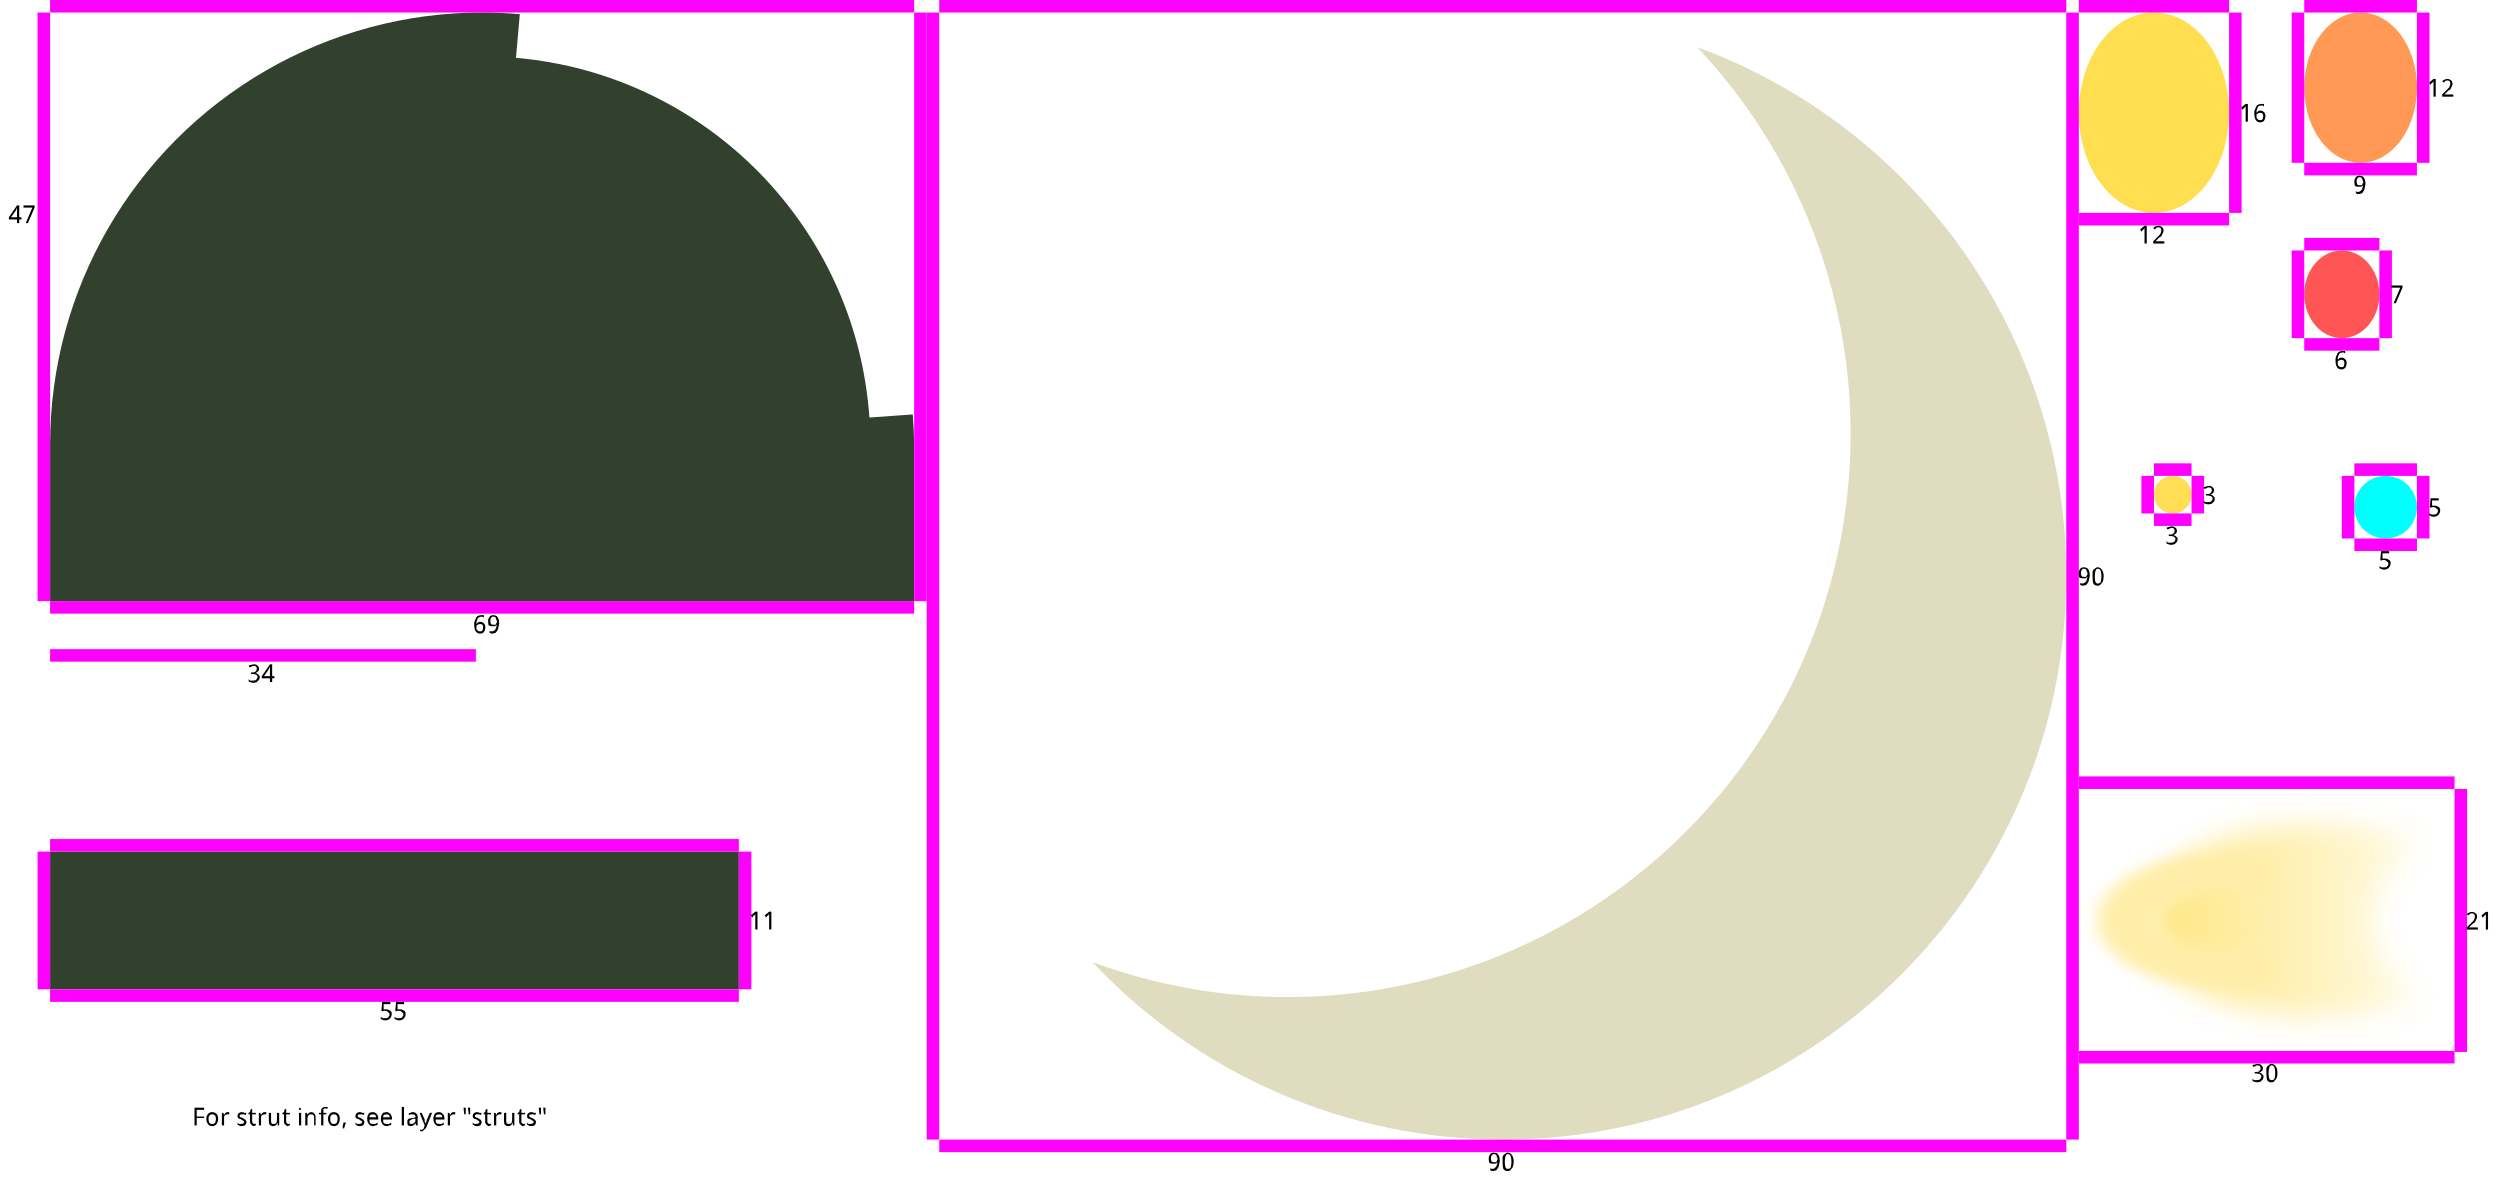
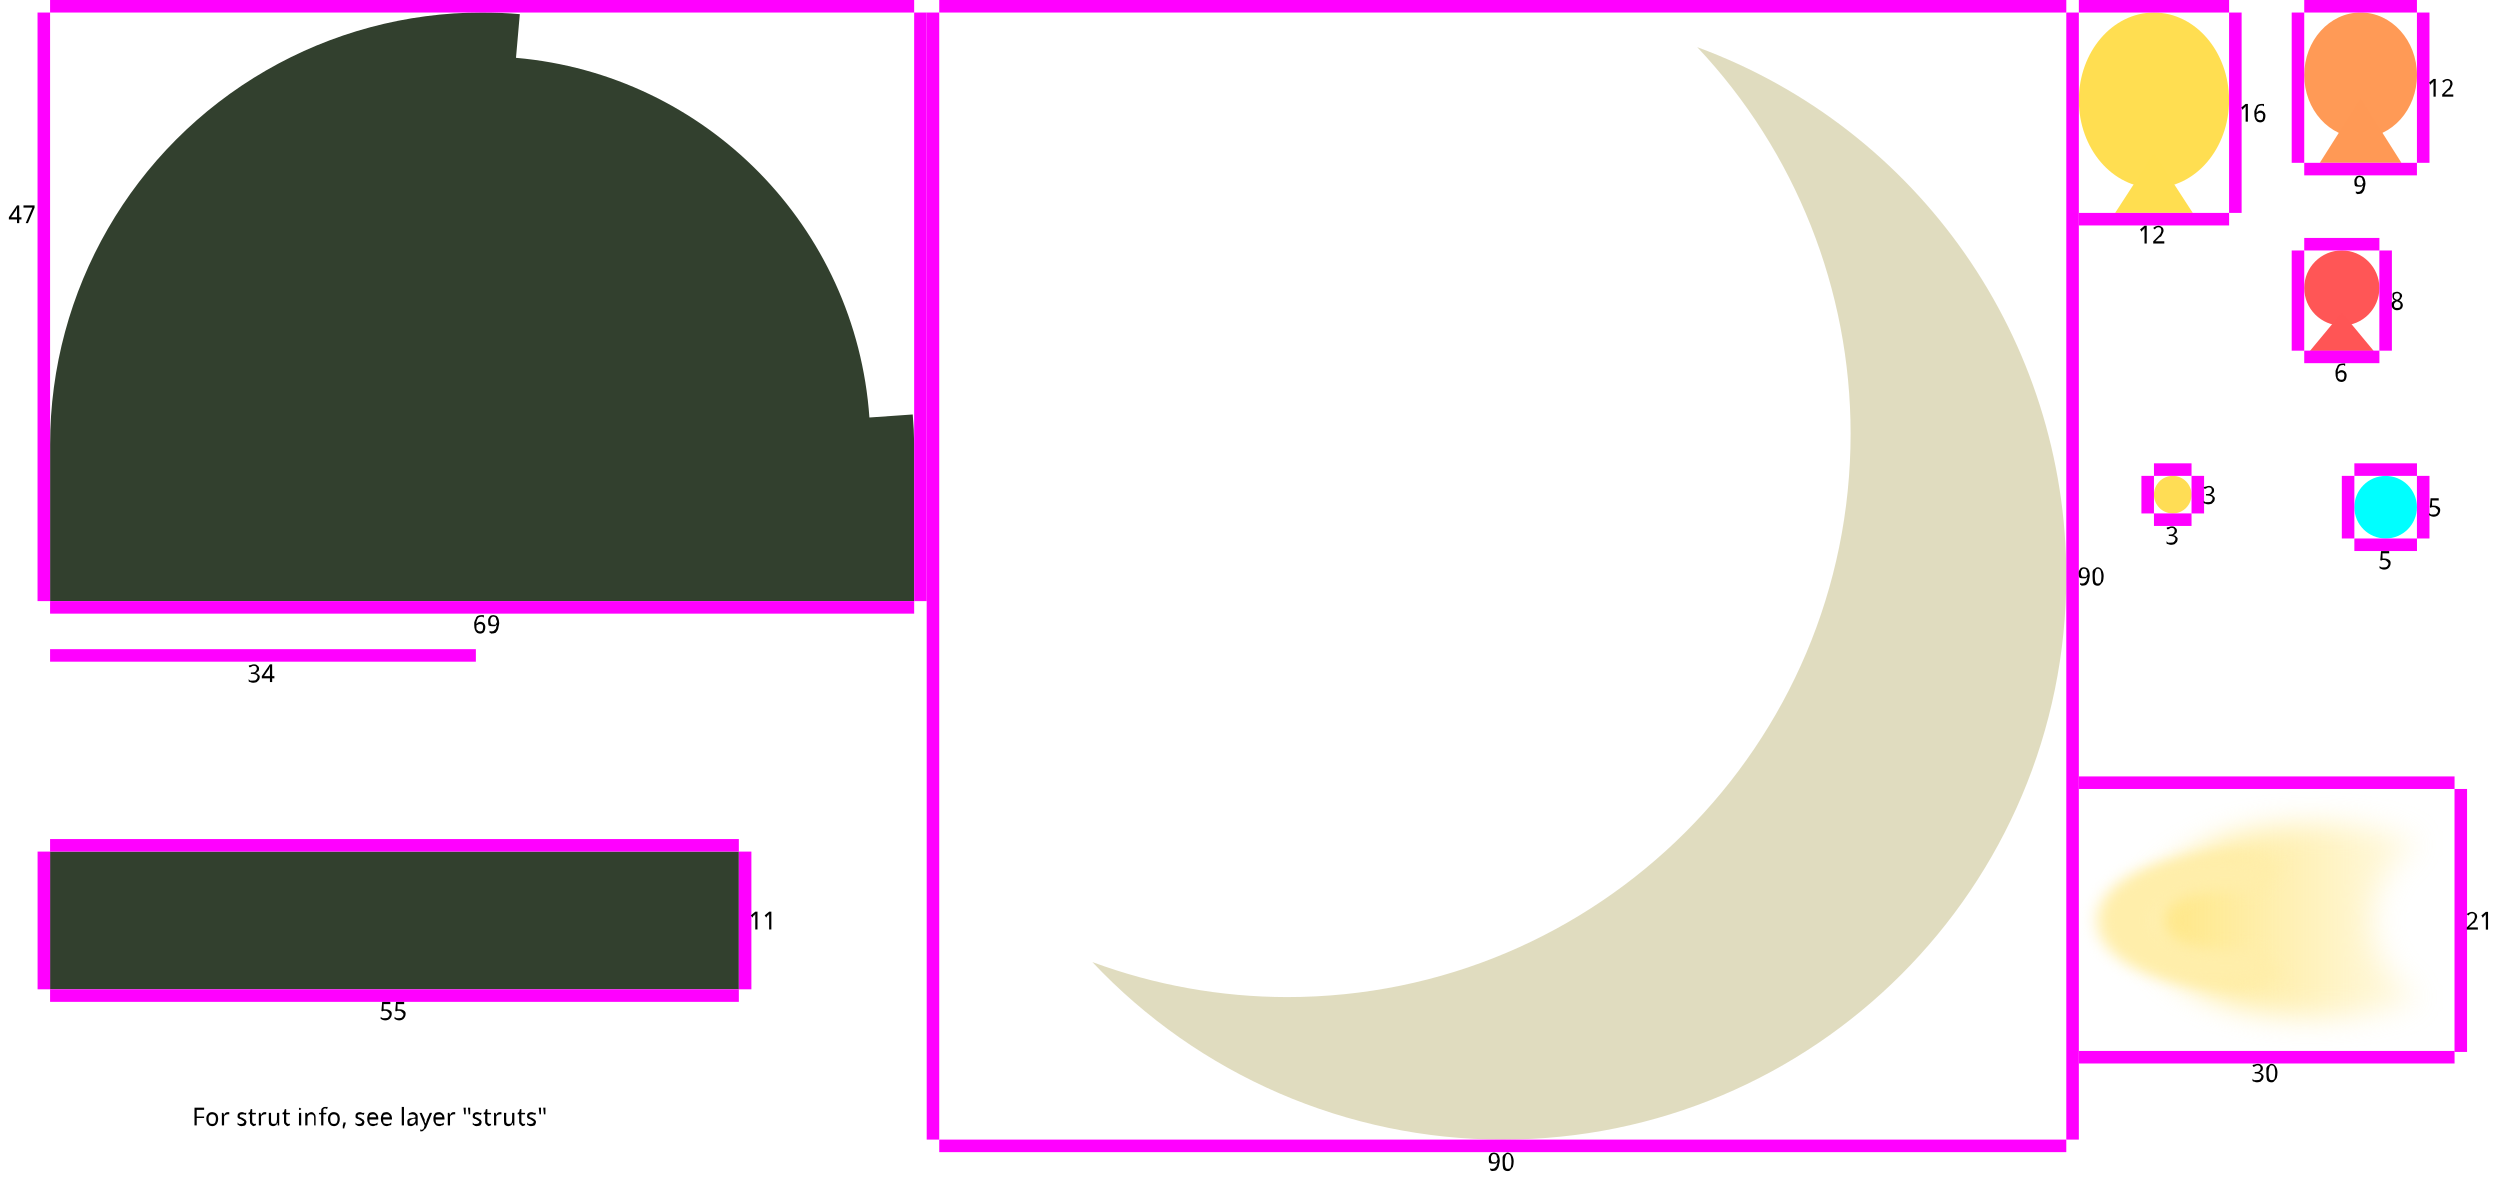
<svg xmlns="http://www.w3.org/2000/svg" xmlns:xlink="http://www.w3.org/1999/xlink" width="52.819mm" height="24.884mm" viewBox="0 0 52.819 24.884" version="1.1" id="svg5">
  <defs id="defs2">
    <linearGradient id="linearGradient3274">
      <stop style="stop-color:#ffe680;stop-opacity:1;" offset="0" id="stop3270" />
      <stop style="stop-color:#ffe680;stop-opacity:0;" offset="1" id="stop3272" />
    </linearGradient>
    <filter style="color-interpolation-filters:sRGB" id="filter4762" x="-0.102" y="-0.132" width="1.204" height="1.264">
      <feGaussianBlur stdDeviation="0.862" id="feGaussianBlur4764" />
    </filter>
    <filter style="color-interpolation-filters:sRGB" id="filter4811" x="-0.135" y="-0.175" width="1.271" height="1.35">
      <feGaussianBlur stdDeviation="1.146" id="feGaussianBlur4813" />
    </filter>
    <linearGradient xlink:href="#linearGradient3274" id="linearGradient5152" gradientUnits="userSpaceOnUse" gradientTransform="matrix(3.779528,0,0,3.779528,-22.08439,-26.37341)" x1="20.209" y1="26.637" x2="26.999" y2="26.637" />
  </defs>
  <g id="layer1" transform="translate(-5.84316,-6.977965)" style="display:inline">
    <rect style="fill:#32402e;stroke-width:0.389;stroke-linecap:round" id="rect950" width="14.552" height="2.91" x="6.901" y="24.97" />
    <text xml:space="preserve" style="font-size:0.515px;line-height:1.25;font-family:sans-serif;display:inline;stroke-width:0.129" x="4.063" y="23.776" id="text6282-5-1-6" transform="translate(5.843161,6.977965)">
      <tspan id="tspan6280-0-1-2" style="font-size:0.515px;stroke-width:0.129" x="4.063" y="23.776">For strut info, see layer "struts"</tspan>
    </text>
    <path id="path2094" style="fill:#e0dcbf;stroke-width:0.412;stroke-linecap:round" d="M 41.701,7.974 A 11.906,11.906 0 0 1 44.942,16.138 11.906,11.906 0 0 1 33.035,28.044 11.906,11.906 0 0 1 28.922,27.304 11.906,11.906 0 0 0 37.593,31.055 11.906,11.906 0 0 0 49.499,19.149 11.906,11.906 0 0 0 41.701,7.974 Z" />
    <g id="g10195" transform="matrix(0.9993141,0,0,0.9291988,-1.410298,1.577768)" style="display:inline">
      <path id="path2394-3-4" style="mix-blend-mode:normal;fill:url(#linearGradient5152);fill-opacity:1;stroke-width:2.897;stroke-linecap:round;filter:url(#filter4811)" d="m 67.127,66.453 a 12.831,7.85 0 0 0 -12.83,7.85 12.831,7.85 0 0 0 12.83,7.852 12.831,7.85 0 0 0 7.482,-1.475 11.282,8.783 0 0 1 -3.533,-6.377 11.282,8.783 0 0 1 3.535,-6.375 12.831,7.85 0 0 0 -7.484,-1.475 z" transform="matrix(0.2814776,0,0,0.2798958,37.3992,5.943025)" />
      <path id="path2394-3" style="mix-blend-mode:normal;fill:#ffeeaa;fill-opacity:1;stroke-width:2.897;stroke-linecap:round;filter:url(#filter4762)" d="m 67.127,66.453 a 12.831,7.85 0 0 0 -12.83,7.85 12.831,7.85 0 0 0 12.83,7.852 12.831,7.85 0 0 0 7.482,-1.475 11.282,8.783 0 0 1 -2.807,-3.299 7.417,3.47 0 0 1 -3.43,0.393 7.417,3.47 0 0 1 -7.416,-3.471 7.417,3.47 0 0 1 7.416,-3.469 7.417,3.47 0 0 1 3.428,0.393 11.282,8.783 0 0 1 2.811,-3.299 12.831,7.85 0 0 0 -7.484,-1.475 z" transform="matrix(0.1934657,0,0,0.1887927,41.09372,12.71232)" />
    </g>
-     <ellipse style="display:inline;opacity:1;fill:#ffde50;fill-opacity:1;stroke-width:0.384;stroke-linecap:round" id="path14767" cx="51.351" cy="9.359" rx="1.587" ry="2.117" />
-     <ellipse style="display:inline;fill:#ff5555;fill-opacity:1;stroke-width:0.18;stroke-linecap:round" id="path14767-2-4" cx="49.477" cy="6.218" rx="0.794" ry="0.926" transform="translate(5.84316,6.977965)" />
-     <ellipse style="display:inline;fill:#ff9955;fill-opacity:1;stroke-width:0.288;stroke-linecap:round" id="path14767-2" cx="49.874" cy="1.852" rx="1.191" ry="1.587" transform="translate(5.84316,6.977965)" />
    <circle style="display:inline;fill:#00ffff;fill-opacity:1;stroke-width:0.139;stroke-linecap:round" id="path14767-2-4-8" cx="56.246" cy="17.694" r="0.661" />
    <text xml:space="preserve" style="font-size:1.587px;line-height:1.25;font-family:sans-serif;stroke-width:0.265" x="56.5" y="17.397" id="text2818">
      <tspan id="tspan2816" style="stroke-width:0.265" x="56.5" y="17.397" />
    </text>
    <path id="rect3745" style="fill:#32402e;stroke-width:2.288;stroke-linecap:round" d="M 38.5,1 A 34.5,34.5 0 0 0 21.25,5.623 34.5,34.5 0 0 0 4,35.5 V 48 H 73 V 35.5 a 34.5,34.5 0 0 0 -0.115,-2.404 l -3.461,0.242 A 31,31 0 0 0 41.203,4.617 L 41.508,1.131 A 34.5,34.5 0 0 0 38.5,1 Z" transform="matrix(0.2645833,0,0,0.2645833,5.84316,6.977965)" />
    <circle style="display:inline;fill:#ffdd55;fill-opacity:1;stroke-width:0.083;stroke-linecap:round" id="path14767-2-4-8-8" cx="45.905" cy="10.451" r="0.397" transform="translate(5.84316,6.977965)" />
+     <ellipse style="display:inline;opacity:0.99;fill:#ffde50;fill-opacity:1;stroke-width:0.359;stroke-linecap:round" id="path14767" cx="51.351" cy="9.095" rx="1.587" ry="1.852" />
+     <path id="path952" style="fill:#ffde50;fill-opacity:1;stroke:none;stroke-width:0.111px;stroke-linecap:butt;stroke-linejoin:miter;stroke-opacity:1" d="m 51.351,10.212 -0.82,1.264 h 0.82 0.82 z" />
+     <ellipse style="display:inline;opacity:0.99;fill:#ff9955;fill-opacity:1;stroke-width:0.263;stroke-linecap:round" id="path14767-9" cx="55.717" cy="8.565" rx="1.191" ry="1.323" />
+     <path id="path952-6" style="fill:#ff9955;fill-opacity:1;stroke:none;stroke-width:0.118px;stroke-linecap:butt;stroke-linejoin:miter;stroke-opacity:1" d="m 55.717,9.057 -0.862,1.361 h 0.862 0.863 z" />
+     <circle style="display:inline;opacity:0.99;fill:#ff5555;fill-opacity:1;stroke-width:0.166;stroke-linecap:round" id="path14767-8" cx="55.32" cy="13.063" r="0.794" />
+     <path id="path952-56" style="fill:#ff5555;fill-opacity:1;stroke:none;stroke-width:0.08px;stroke-linecap:butt;stroke-linejoin:miter;stroke-opacity:1" d="m 55.32,13.58 -0.673,0.811 h 0.673 0.673 z" />
  </g>
  <g id="layer2" style="display:inline">
    <rect style="fill:#ff00ff;stroke-width:0.098;stroke-linecap:round" id="rect1113" width="18.256" height="0.265" x="1.058" y="12.7" />
    <rect style="display:inline;fill:#ff00ff;stroke-width:0.069;stroke-linecap:round" id="rect1113-85" width="8.996" height="0.265" x="1.058" y="13.715" />
    <rect style="fill:#ff00ff;stroke-width:0.081;stroke-linecap:round" id="rect1113-8" width="12.435" height="0.265" x="0.265" y="-1.058" transform="rotate(90)" />
    <rect style="display:inline;fill:#ff00ff;stroke-width:0.081;stroke-linecap:round" id="rect1113-8-8" width="12.435" height="0.265" x="0.265" y="-19.579" transform="rotate(90)" />
    <rect style="fill:#ff00ff;stroke-width:0.098;stroke-linecap:round" id="rect1113-6" width="18.256" height="0.265" x="1.058" y="3.5491942e-07" />
    <rect style="fill:#ff00ff;stroke-width:0.112;stroke-linecap:round" id="rect1113-6-0" width="23.812" height="0.265" x="19.844" y="-1.2191772e-07" />
    <rect style="fill:#ff00ff;stroke-width:0.112;stroke-linecap:round" id="rect1113-6-0-3" width="23.812" height="0.265" x="7.243" y="-54.262" transform="rotate(90,-1.681555,-8.65952)" />
    <rect style="fill:#ff00ff;stroke-width:0.112;stroke-linecap:round" id="rect1113-6-0-0" width="23.812" height="0.265" x="30.185" y="31.055" transform="translate(-10.34108,-6.977965)" />
    <rect style="fill:#ff00ff;stroke-width:0.112;stroke-linecap:round" id="rect1113-6-0-3-3" width="23.812" height="0.265" x="7.243" y="-30.185" transform="rotate(90,-1.681555,-8.65952)" />
    <rect style="fill:#ff00ff;stroke-width:0.088;stroke-linecap:round" id="rect1113-8-9-6" width="14.552" height="0.265" x="1.058" y="17.727" />
    <rect style="fill:#ff00ff;stroke-width:0.039;stroke-linecap:round" id="rect1113-6-3-5" width="2.91" height="0.265" x="-20.902" y="0.794" transform="rotate(-90)" />
    <text xml:space="preserve" style="font-size:0.515px;line-height:1.25;font-family:sans-serif;stroke-width:0.129" x="9.987" y="13.37" id="text6282">
      <tspan id="tspan6280" style="font-size:0.515px;stroke-width:0.129" x="9.987" y="13.37">69</tspan>
    </text>
    <text xml:space="preserve" style="font-size:0.515px;line-height:1.25;font-family:sans-serif;stroke-width:0.129" x="0.173" y="4.715" id="text6282-5">
      <tspan id="tspan6280-0" style="font-size:0.515px;stroke-width:0.129" x="0.173" y="4.715">47</tspan>
    </text>
    <text xml:space="preserve" style="font-size:0.515px;line-height:1.25;font-family:sans-serif;stroke-width:0.129" x="31.423" y="24.724" id="text6282-8-4">
      <tspan id="tspan6280-5-4" style="font-size:0.515px;stroke-width:0.129" x="31.423" y="24.724">90</tspan>
    </text>
    <text xml:space="preserve" style="font-size:0.515px;line-height:1.25;font-family:sans-serif;stroke-width:0.129" x="43.888" y="12.358" id="text6282-8-44">
      <tspan id="tspan6280-5-7" style="font-size:0.515px;stroke-width:0.129" x="43.888" y="12.358">90</tspan>
    </text>
    <rect style="fill:#ff00ff;stroke-width:0.039;stroke-linecap:round" id="rect1113-6-3" width="2.91" height="0.265" x="-20.902" y="15.61" transform="rotate(-90)" />
    <text xml:space="preserve" style="font-size:0.515px;line-height:1.25;font-family:sans-serif;stroke-width:0.129" x="15.818" y="19.634" id="text6282-8">
      <tspan id="tspan6280-5" style="font-size:0.515px;stroke-width:0.129" x="15.818" y="19.634">11</tspan>
    </text>
    <rect style="fill:#ff00ff;stroke-width:0.088;stroke-linecap:round" id="rect1113-8-9-6-1" width="14.552" height="0.265" x="1.058" y="20.902" />
    <text xml:space="preserve" style="font-size:0.515px;line-height:1.25;font-family:sans-serif;stroke-width:0.129" x="8.01" y="21.542" id="text6282-5-1">
      <tspan id="tspan6280-0-1" style="font-size:0.515px;stroke-width:0.129" x="8.01" y="21.542">55</tspan>
    </text>
    <rect style="display:inline;fill:#ff00ff;stroke-width:0.054;stroke-linecap:round" id="rect1113-6-3-3" width="5.556" height="0.265" x="-22.225" y="51.858" transform="rotate(-90)" />
    <rect style="display:inline;fill:#ff00ff;stroke-width:0.065;stroke-linecap:round" id="rect1113-8-9-6-8" width="7.938" height="0.265" x="43.921" y="16.404" />
    <text xml:space="preserve" style="font-size:0.515px;line-height:1.25;font-family:sans-serif;display:inline;stroke-width:0.129" x="52.085" y="19.638" id="text6282-8-1">
      <tspan id="tspan6280-5-8" style="font-size:0.515px;stroke-width:0.129" x="52.085" y="19.638">21</tspan>
    </text>
    <rect style="display:inline;fill:#ff00ff;stroke-width:0.065;stroke-linecap:round" id="rect1113-8-9-6-1-3" width="7.938" height="0.265" x="43.921" y="22.204" />
    <text xml:space="preserve" style="font-size:0.515px;line-height:1.25;font-family:sans-serif;display:inline;stroke-width:0.129" x="47.56" y="22.85" id="text6282-5-1-9">
      <tspan id="tspan6280-0-1-6" style="font-size:0.515px;stroke-width:0.129" x="47.56" y="22.85">30</tspan>
    </text>
    <rect style="display:inline;fill:#ff00ff;stroke-width:0.041;stroke-linecap:round" id="rect1113-6-0-4" width="3.175" height="0.265" x="43.921" y="1.078846e-07" />
    <rect style="display:inline;fill:#ff00ff;stroke-width:0.047;stroke-linecap:round" id="rect1113-6-0-4-88" width="4.233" height="0.265" x="0.265" y="-47.36" transform="rotate(90)" />
    <text xml:space="preserve" style="font-size:0.515px;line-height:1.25;font-family:sans-serif;display:inline;stroke-width:0.129" x="47.304" y="2.569" id="text6282-8-44-9">
      <tspan id="tspan6280-5-7-7" style="font-size:0.515px;stroke-width:0.129" x="47.304" y="2.569">16</tspan>
    </text>
    <rect style="display:inline;fill:#ff00ff;stroke-width:0.035;stroke-linecap:round" id="rect1113-6-0-4-8" width="2.381" height="0.265" x="48.683" y="1.078846e-07" />
    <g id="g20776" transform="translate(0,-8.995834)">
      <rect style="display:inline;fill:#ff00ff;stroke-width:0.041;stroke-linecap:round" id="rect1113-6-0-4-7-0" width="3.175" height="0.265" x="43.921" y="13.494" />
      <text xml:space="preserve" style="font-size:0.515px;line-height:1.25;font-family:sans-serif;display:inline;stroke-width:0.129" x="45.169" y="14.14" id="text6282-8-44-9-4-0-0">
        <tspan id="tspan6280-5-7-7-3-9-5" style="font-size:0.515px;stroke-width:0.129" x="45.169" y="14.14">12</tspan>
      </text>
    </g>
    <rect style="display:inline;fill:#ff00ff;stroke-width:0.041;stroke-linecap:round" id="rect1113-6-0-4-88-6" width="3.175" height="0.265" x="0.265" y="-51.329" transform="rotate(90)" />
    <rect style="display:inline;fill:#ff00ff;stroke-width:0.041;stroke-linecap:round" id="rect1113-6-0-4-88-6-9" width="3.175" height="0.265" x="0.265" y="-48.683" transform="rotate(90)" />
    <text xml:space="preserve" style="font-size:0.515px;line-height:1.25;font-family:sans-serif;display:inline;stroke-width:0.129" x="51.273" y="2.043" id="text6282-8-44-9-4">
      <tspan id="tspan6280-5-7-7-3" style="font-size:0.515px;stroke-width:0.129" x="51.273" y="2.043">12</tspan>
    </text>
    <rect style="display:inline;fill:#ff00ff;stroke-width:0.035;stroke-linecap:round" id="rect1113-6-0-4-7" width="2.381" height="0.265" x="48.683" y="3.44" />
    <text xml:space="preserve" style="font-size:0.515px;line-height:1.25;font-family:sans-serif;display:inline;stroke-width:0.129" x="49.712" y="4.086" id="text6282-8-44-9-4-0-4">
      <tspan id="tspan6280-5-7-7-3-9-7" style="font-size:0.515px;stroke-width:0.129" x="49.712" y="4.086">9</tspan>
    </text>
-     <text xml:space="preserve" style="font-size:0.515px;line-height:1.25;font-family:sans-serif;display:inline;stroke-width:0.129" x="49.311" y="7.79" id="text6282-8-44-9-4-0" transform="scale(1.000015,0.9999847)">
-       <tspan id="tspan6280-5-7-7-3-9" style="font-size:0.515px;stroke-width:0.129" x="49.311" y="7.79">6</tspan>
+     <text xml:space="preserve" style="font-size:0.515px;line-height:1.25;font-family:sans-serif;display:inline;stroke-width:0.129" x="49.311" y="8.055" id="text6282-8-44-9-4-0" transform="scale(1.000015,0.9999847)">
+       <tspan id="tspan6280-5-7-7-3-9" style="font-size:0.515px;stroke-width:0.129" x="49.311" y="8.055">6</tspan>
    </text>
-     <rect style="display:inline;fill:#ff00ff;stroke-width:0.029;stroke-linecap:round" id="rect1113-6-0-4-88-6-3-6" width="0.265" height="1.588" x="7.144" y="-50.271" transform="rotate(90)" />
-     <rect style="display:inline;fill:#ff00ff;stroke-width:0.031;stroke-linecap:round" id="rect1113-6-0-4-88-6-3-9" width="1.852" height="0.265" x="5.292" y="-48.683" transform="rotate(90)" />
+     <rect style="display:inline;fill:#ff00ff;stroke-width:0.029;stroke-linecap:round" id="rect1113-6-0-4-88-6-3-6" width="0.265" height="1.588" x="7.408" y="-50.271" transform="rotate(90)" />
+     <rect style="display:inline;fill:#ff00ff;stroke-width:0.033;stroke-linecap:round" id="rect1113-6-0-4-88-6-3-9" width="2.117" height="0.265" x="5.292" y="-48.683" transform="rotate(90)" />
    <rect style="display:inline;fill:#ff00ff;stroke-width:0.029;stroke-linecap:round" id="rect1113-6-0-4-88-6-3-6-2" width="0.265" height="1.588" x="5.027" y="-50.271" transform="rotate(90)" />
-     <rect style="display:inline;fill:#ff00ff;stroke-width:0.031;stroke-linecap:round" id="rect1113-6-0-4-88-6-3-9-2" width="1.852" height="0.265" x="5.292" y="-50.535" transform="rotate(90)" />
-     <text xml:space="preserve" style="font-size:0.515px;line-height:1.25;font-family:sans-serif;display:inline;stroke-width:0.129" x="50.492" y="6.405" id="text6282-8-44-9-4-0-7" transform="scale(1.000015,0.9999847)">
-       <tspan style="font-size:0.515px;stroke-width:0.129" x="50.492" y="6.405" id="tspan21467">7</tspan>
+     <rect style="display:inline;fill:#ff00ff;stroke-width:0.033;stroke-linecap:round" id="rect1113-6-0-4-88-6-3-9-2" width="2.117" height="0.265" x="5.292" y="-50.535" transform="rotate(90)" />
+     <text xml:space="preserve" style="font-size:0.515px;line-height:1.25;font-family:sans-serif;display:inline;stroke-width:0.129" x="50.5" y="6.537" id="text6282-8-44-9-4-0-7" transform="scale(1.000015,0.9999847)">
+       <tspan style="font-size:0.515px;stroke-width:0.129" x="50.5" y="6.537" id="tspan21467">8</tspan>
    </text>
    <rect style="display:inline;fill:#ff00ff;stroke-width:0.026;stroke-linecap:round" id="rect1113-6-0-4-88-6-3-9-2-3" width="1.323" height="0.265" x="10.054" y="-51.329" transform="rotate(90)" />
    <rect style="display:inline;fill:#ff00ff;stroke-width:0.026;stroke-linecap:round" id="rect1113-6-0-4-88-6-3-9-2-3-9" width="1.323" height="0.265" x="10.054" y="-49.742" transform="rotate(90)" />
    <rect style="display:inline;fill:#ff00ff;stroke-width:0.026;stroke-linecap:round" id="rect1113-6-0-4-88-6-3-9-2-3-0" width="1.323" height="0.265" x="-51.065" y="-11.642" transform="scale(-1)" />
    <rect style="display:inline;fill:#ff00ff;stroke-width:0.026;stroke-linecap:round" id="rect1113-6-0-4-88-6-3-9-2-3-8" width="1.323" height="0.265" x="-51.065" y="-10.054" transform="scale(-1)" />
    <text xml:space="preserve" style="font-size:0.515px;line-height:1.25;font-family:sans-serif;display:inline;stroke-width:0.129" x="50.241" y="12.017" id="text6282-8-44-9-4-0-09" transform="scale(1.000015,0.9999847)">
      <tspan id="tspan6280-5-7-7-3-9-6" style="font-size:0.515px;stroke-width:0.129" x="50.241" y="12.017">5</tspan>
    </text>
    <text xml:space="preserve" style="font-size:0.515px;line-height:1.25;font-family:sans-serif;display:inline;stroke-width:0.129" x="51.289" y="10.9" id="text6282-8-44-9-4-0-09-8" transform="scale(1.000015,0.9999847)">
      <tspan id="tspan6280-5-7-7-3-9-6-5" style="font-size:0.515px;stroke-width:0.129" x="51.289" y="10.9">5</tspan>
    </text>
    <text xml:space="preserve" style="font-size:0.515px;line-height:1.25;font-family:sans-serif;display:inline;stroke-width:0.129" x="5.224" y="14.409" id="text6282-0">
      <tspan id="tspan6280-9" style="font-size:0.515px;stroke-width:0.129" x="5.224" y="14.409">34</tspan>
    </text>
    <rect style="display:inline;fill:#ff00ff;stroke-width:0.02;stroke-linecap:round" id="rect1113-6-0-4-88-6-3-9-2-3-5" width="0.794" height="0.265" x="10.054" y="-46.567" transform="rotate(90)" />
    <rect style="display:inline;fill:#ff00ff;stroke-width:0.02;stroke-linecap:round" id="rect1113-6-0-4-88-6-3-9-2-3-9-6" width="0.794" height="0.265" x="10.054" y="-45.508" transform="rotate(90)" />
    <rect style="display:inline;fill:#ff00ff;stroke-width:0.02;stroke-linecap:round" id="rect1113-6-0-4-88-6-3-9-2-3-0-1" width="0.794" height="0.265" x="-46.302" y="-11.112" transform="scale(-1)" />
    <rect style="display:inline;fill:#ff00ff;stroke-width:0.02;stroke-linecap:round" id="rect1113-6-0-4-88-6-3-9-2-3-8-1" width="0.794" height="0.265" x="-46.302" y="-10.054" transform="scale(-1)" />
    <text xml:space="preserve" style="font-size:0.515px;line-height:1.25;font-family:sans-serif;display:inline;stroke-width:0.129" x="45.742" y="11.495" id="text6282-8-44-9-4-0-09-5" transform="scale(1.000015,0.9999847)">
      <tspan id="tspan6280-5-7-7-3-9-6-9" style="font-size:0.515px;stroke-width:0.129" x="45.742" y="11.495">3</tspan>
    </text>
    <text xml:space="preserve" style="font-size:0.515px;line-height:1.25;font-family:sans-serif;display:inline;stroke-width:0.129" x="46.527" y="10.639" id="text6282-8-44-9-4-0-09-8-8" transform="scale(1.000015,0.9999847)">
      <tspan id="tspan6280-5-7-7-3-9-6-5-4" style="font-size:0.515px;stroke-width:0.129" x="46.527" y="10.639">3</tspan>
    </text>
  </g>
</svg>
